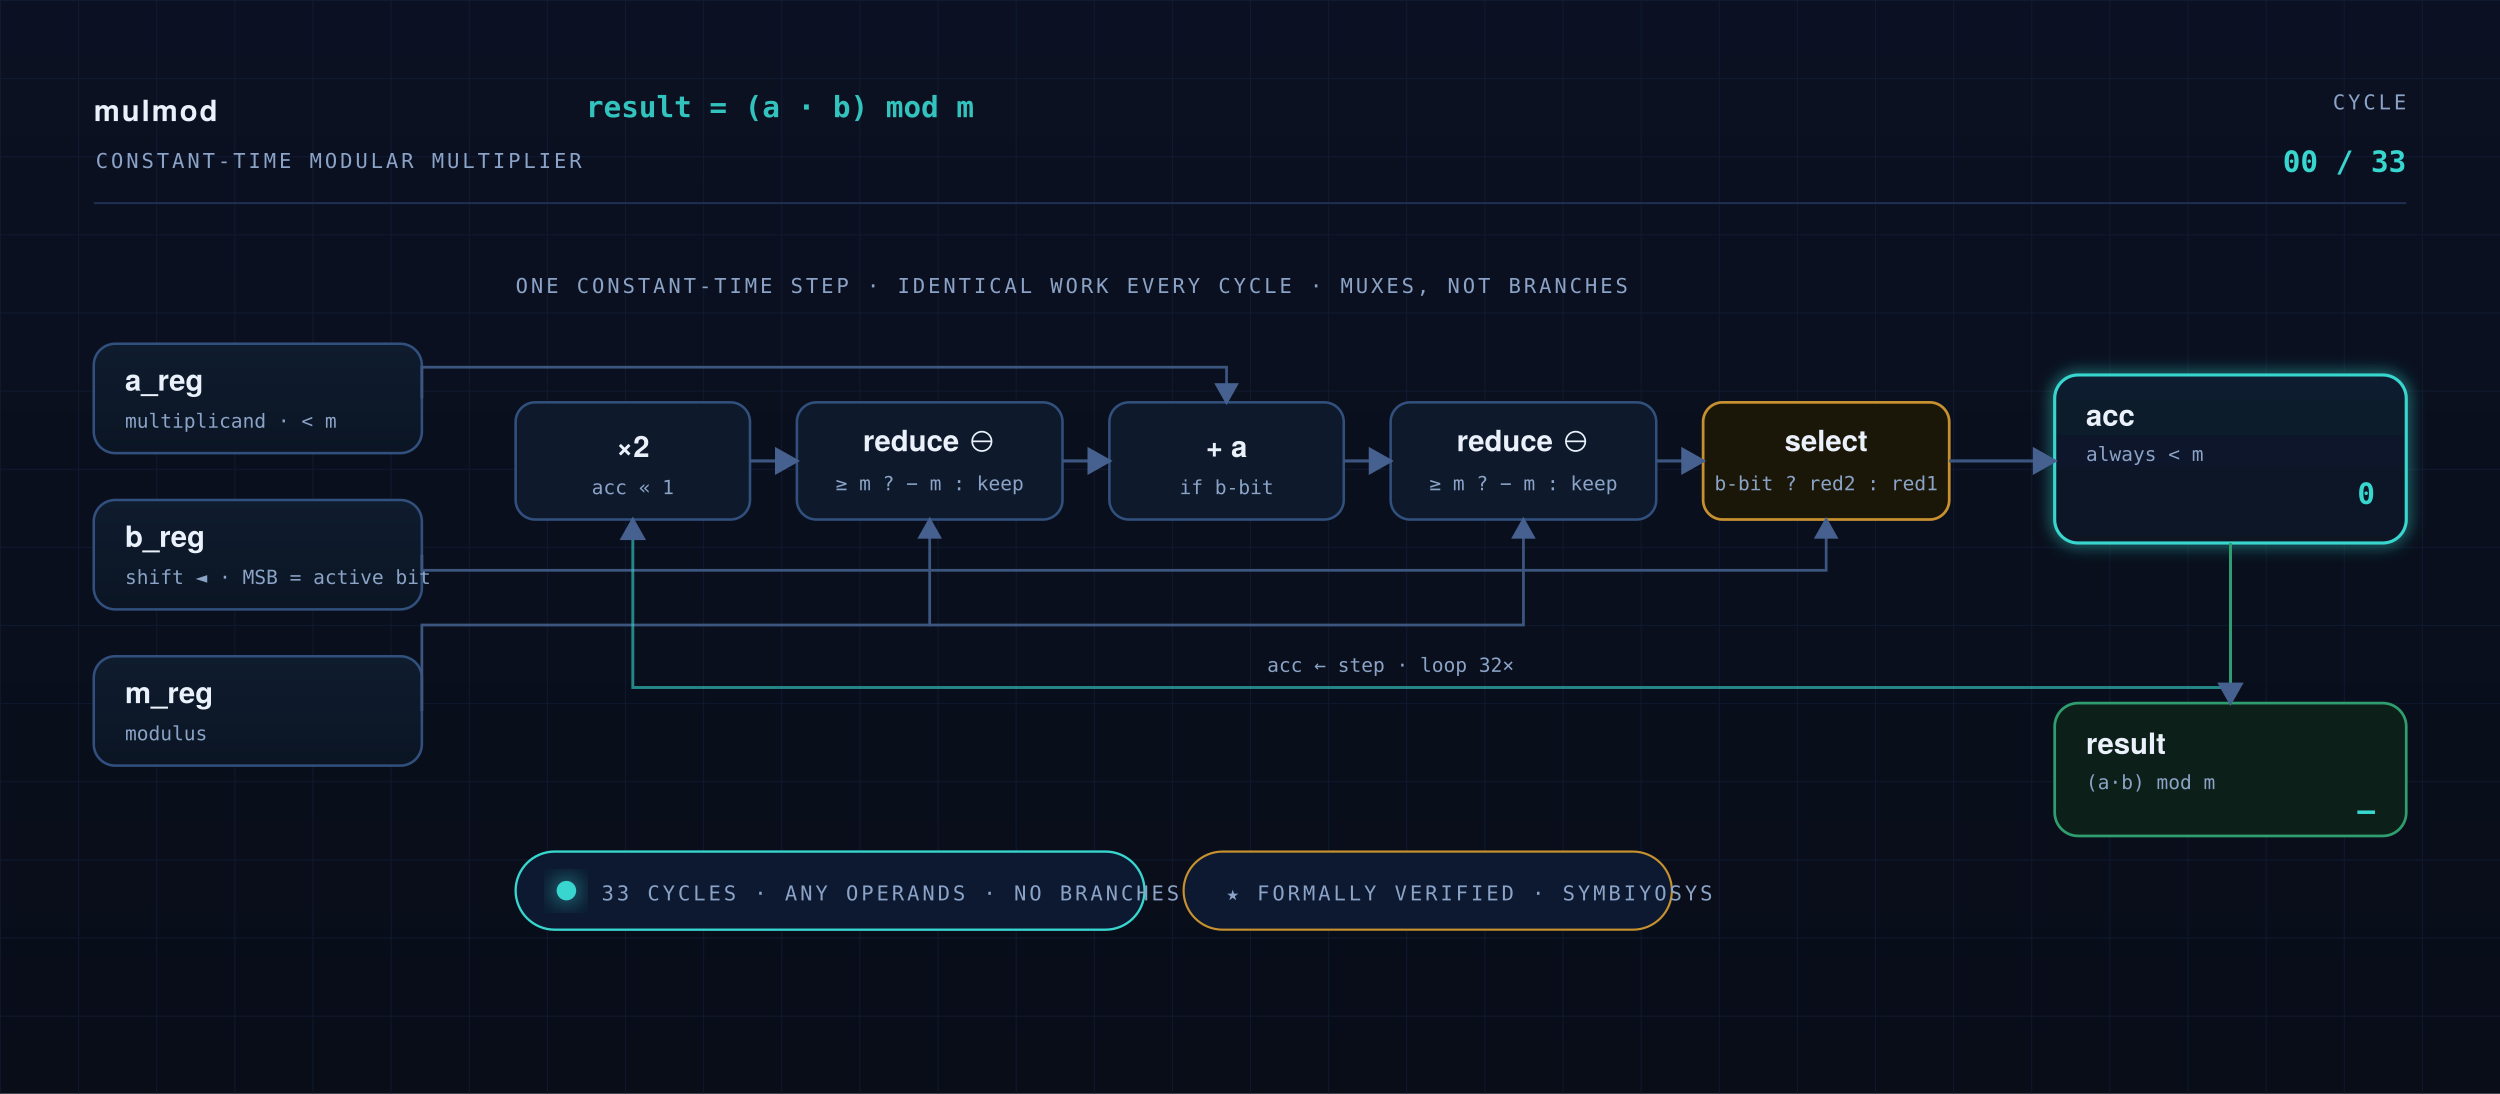
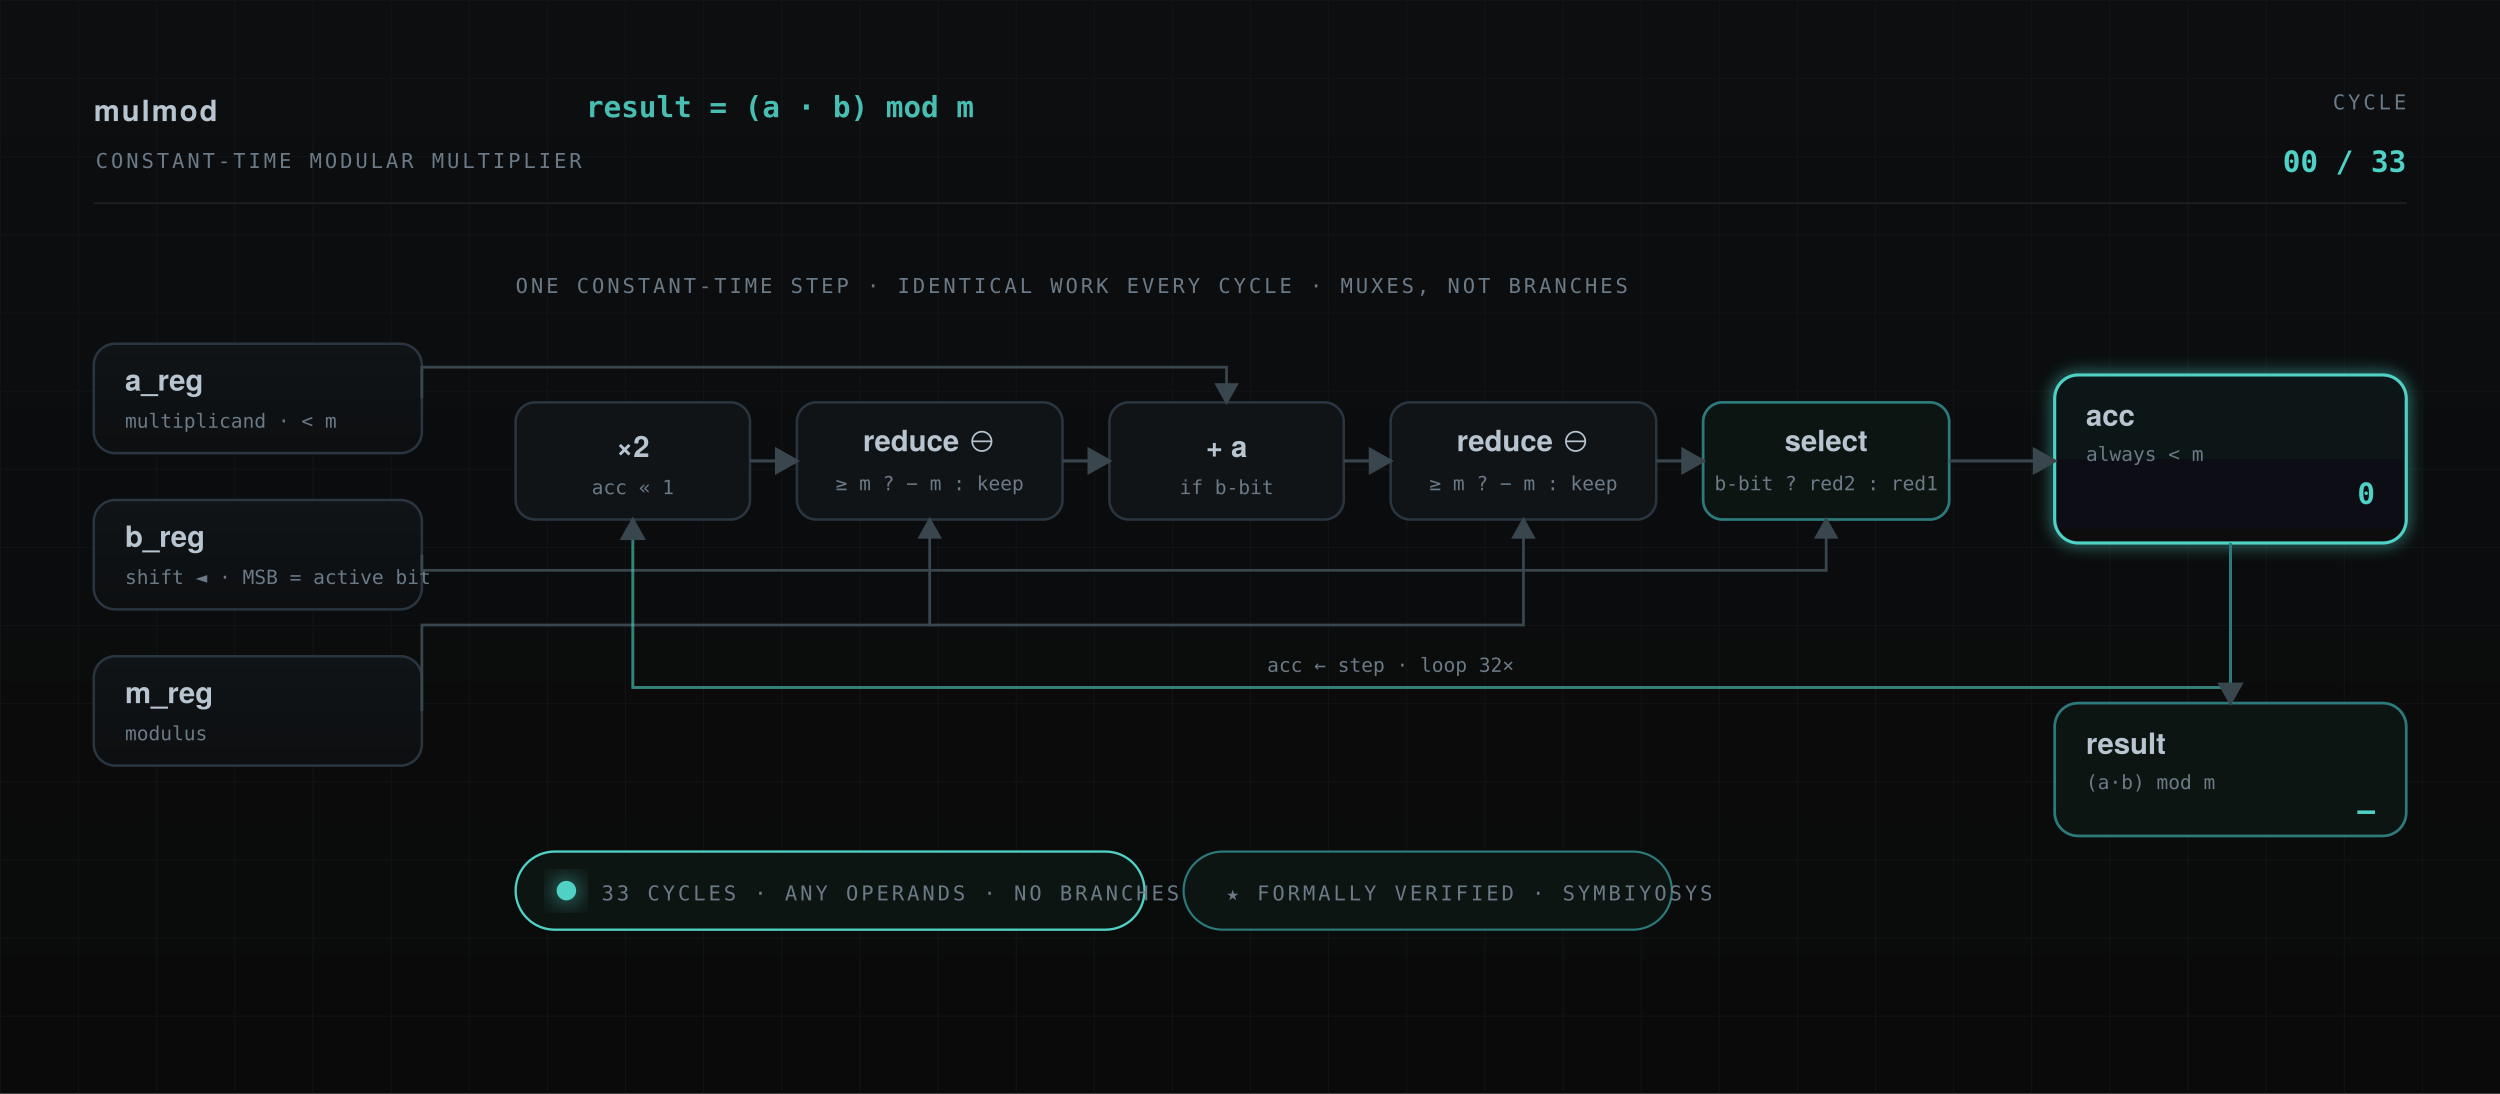
<svg xmlns="http://www.w3.org/2000/svg" viewBox="0 0 1280 560" font-family="'Space Grotesk','Helvetica Neue',sans-serif">
  <defs>
    <linearGradient id="bg" x1="0" y1="0" x2="0" y2="1">
-       <stop offset="0" stop-color="#0b1122" />
-       <stop offset="1" stop-color="#080d18" />
+       <stop offset="0" stop-color="#0c0e10" />
+       <stop offset="1" stop-color="#0a0a0a" />
    </linearGradient>
    <linearGradient id="accgrad" x1="0" y1="0" x2="0" y2="1">
-       <stop offset="0" stop-color="#0f1c2e" />
-       <stop offset="1" stop-color="#0b1524" />
+       <stop offset="0" stop-color="#101417" />
+       <stop offset="1" stop-color="#0d0f11" />
    </linearGradient>
    <pattern id="grid" width="40" height="40" patternUnits="userSpaceOnUse">
-       <path d="M40 0H0V40" fill="none" stroke="#12203a" stroke-width="1" />
+       <path d="M40 0H0V40" fill="none" stroke="#14181c" stroke-width="1" />
    </pattern>
    <filter id="glow" x="-40%" y="-40%" width="180%" height="180%">
      <feGaussianBlur stdDeviation="4" result="b" />
      <feMerge>
        <feMergeNode in="b" />
        <feMergeNode in="SourceGraphic" />
      </feMerge>
    </filter>
    <filter id="glowA" x="-60%" y="-60%" width="220%" height="220%">
      <feGaussianBlur stdDeviation="6" result="b" />
      <feMerge>
        <feMergeNode in="b" />
        <feMergeNode in="SourceGraphic" />
      </feMerge>
    </filter>
    <marker id="arr" markerWidth="9" markerHeight="9" refX="7" refY="4.5" orient="auto">
-       <path d="M0 0L8 4.5L0 9Z" fill="#46618f" />
+       <path d="M0 0L8 4.5L0 9Z" fill="#3a464e" />
    </marker>
    <style>
-       .stage{fill:#0e1a2c;stroke:#31507d;stroke-width:1.3}
-       .name{fill:#eaf1fb;font-size:15px;font-weight:600}
-       .kick{fill:#8ba3c7;font-size:10.5px;font-family:'Space Mono',monospace;letter-spacing:1.5px}
-       .val{fill:#37d6cf;font-size:15px;font-family:'Space Mono',monospace;font-weight:700}
-       .mux{fill:#8ba3c7;font-size:10px;font-family:'Space Mono',monospace}
+       .stage{fill:#101417;stroke:#2a3540;stroke-width:1.3}
+       .name{fill:#b8c5d0;font-size:15px;font-weight:600}
+       .kick{fill:#6b7a86;font-size:10.5px;font-family:'Space Mono',monospace;letter-spacing:1.5px}
+       .val{fill:#4fd1c5;font-size:15px;font-family:'Space Mono',monospace;font-weight:700}
+       .mux{fill:#6b7a86;font-size:10px;font-family:'Space Mono',monospace}
    </style>
  </defs>
  <rect width="1280" height="560" fill="url(#bg)" />
  <rect width="1280" height="560" fill="url(#grid)" opacity="0.6" />
  <text x="48" y="62" class="name" font-size="34" letter-spacing="1">mulmod</text>
-   <text x="49" y="86" class="kick" fill="#37d6cf">CONSTANT-TIME MODULAR MULTIPLIER</text>
+   <text x="49" y="86" class="kick" fill="#4fd1c5">CONSTANT-TIME MODULAR MULTIPLIER</text>
  <text x="300" y="60" class="val" font-size="19" opacity="0.9">result = (a · b) mod m</text>
-   <line x1="48" y1="104" x2="1232" y2="104" stroke="#1e3152" stroke-width="1" />
+   <line x1="48" y1="104" x2="1232" y2="104" stroke="#1a1f24" stroke-width="1" />
  <text x="1232" y="56" text-anchor="end" class="kick">CYCLE</text>
  <text id="cyc" x="1232" y="88" text-anchor="end" class="val" font-size="26">00 / 33</text>
-   <rect x="48" y="176" width="168" height="56" rx="11" fill="url(#accgrad)" stroke="#31507d" stroke-width="1.3" />
+   <rect x="48" y="176" width="168" height="56" rx="11" fill="url(#accgrad)" stroke="#2a3540" stroke-width="1.3" />
  <text x="64" y="200" class="name" font-size="14">a_reg</text>
  <text x="64" y="219" class="mux">multiplicand · &lt; m</text>
-   <rect x="48" y="256" width="168" height="56" rx="11" fill="url(#accgrad)" stroke="#31507d" stroke-width="1.3" />
+   <rect x="48" y="256" width="168" height="56" rx="11" fill="url(#accgrad)" stroke="#2a3540" stroke-width="1.3" />
  <text x="64" y="280" class="name" font-size="14">b_reg</text>
  <text x="64" y="299" class="mux">shift ◄ · MSB = active bit</text>
-   <rect x="48" y="336" width="168" height="56" rx="11" fill="url(#accgrad)" stroke="#31507d" stroke-width="1.3" />
+   <rect x="48" y="336" width="168" height="56" rx="11" fill="url(#accgrad)" stroke="#2a3540" stroke-width="1.3" />
  <text x="64" y="360" class="name" font-size="14">m_reg</text>
  <text x="64" y="379" class="mux">modulus</text>
  <text x="264" y="150" class="kick">ONE CONSTANT-TIME STEP · IDENTICAL WORK EVERY CYCLE · MUXES, NOT BRANCHES</text>
  <g id="s_dbl">
    <rect x="264" y="206" width="120" height="60" rx="10" class="stage" />
    <text x="324" y="234" text-anchor="middle" class="name">×2</text>
    <text x="324" y="253" text-anchor="middle" class="mux">acc « 1</text>
  </g>
  <g id="s_red1">
    <rect x="408" y="206" width="136" height="60" rx="10" class="stage" />
    <text x="476" y="231" text-anchor="middle" class="name" font-size="14">reduce ⊖</text>
    <text x="476" y="251" text-anchor="middle" class="mux">≥ m ? − m : keep</text>
  </g>
  <g id="s_add">
    <rect x="568" y="206" width="120" height="60" rx="10" class="stage" />
    <text x="628" y="234" text-anchor="middle" class="name">+ a</text>
    <text x="628" y="253" text-anchor="middle" class="mux">if b-bit</text>
  </g>
  <g id="s_red2">
    <rect x="712" y="206" width="136" height="60" rx="10" class="stage" />
    <text x="780" y="231" text-anchor="middle" class="name" font-size="14">reduce ⊖</text>
    <text x="780" y="251" text-anchor="middle" class="mux">≥ m ? − m : keep</text>
  </g>
  <g id="s_mux">
-     <rect x="872" y="206" width="126" height="60" rx="10" fill="#1a1608" stroke="#c8912f" stroke-width="1.4" />
-     <text x="935" y="231" text-anchor="middle" class="name" font-size="14" fill="#ffce7a">select</text>
-     <text x="935" y="251" text-anchor="middle" class="mux" fill="#d8b072">b-bit ? red2 : red1</text>
+     <rect x="872" y="206" width="126" height="60" rx="10" fill="#0d1513" stroke="#2c7a7b" stroke-width="1.4" />
+     <text x="935" y="231" text-anchor="middle" class="name" font-size="14" fill="#81e6d9">select</text>
+     <text x="935" y="251" text-anchor="middle" class="mux" fill="#6b9a92">b-bit ? red2 : red1</text>
  </g>
  <g id="s_acc">
-     <rect x="1052" y="192" width="180" height="86" rx="12" fill="url(#accgrad)" stroke="#37d6cf" stroke-width="1.6" filter="url(#glow)" />
+     <rect x="1052" y="192" width="180" height="86" rx="12" fill="url(#accgrad)" stroke="#4fd1c5" stroke-width="1.6" filter="url(#glow)" />
    <text x="1068" y="218" class="name" font-size="14">acc</text>
    <text x="1068" y="236" class="mux">always &lt; m</text>
    <text id="accv" x="1216" y="258" text-anchor="end" class="val" font-size="24">0</text>
  </g>
-   <rect x="1052" y="360" width="180" height="68" rx="12" fill="#0c1f18" stroke="#2f9e6f" stroke-width="1.4" />
-   <text x="1068" y="386" class="name" font-size="14" fill="#8ff0c4">result</text>
-   <text x="1068" y="404" class="mux" fill="#6fb99a">(a·b) mod m</text>
-   <text id="resv" x="1216" y="420" text-anchor="end" class="val" font-size="22" fill="#8ff0c4">—</text>
-   <rect x="264" y="436" width="322" height="40" rx="20" fill="#0c1930" stroke="#37d6cf" stroke-width="1.2" />
-   <circle cx="290" cy="456" r="5" fill="#37d6cf" filter="url(#glowA)" />
-   <text x="308" y="461" class="kick" fill="#bfe9e6">33 CYCLES · ANY OPERANDS · NO BRANCHES</text>
-   <rect x="606" y="436" width="250" height="40" rx="20" fill="#0c1930" stroke="#c8912f" stroke-width="1.1" />
-   <text x="628" y="461" class="kick" fill="#e2c48d">★ FORMALLY VERIFIED · SYMBIYOSYS</text>
-   <g fill="none" stroke="#3c5680" stroke-width="1.6" marker-end="url(#arr)">
+   <rect x="1052" y="360" width="180" height="68" rx="12" fill="#0d1513" stroke="#2c7a7b" stroke-width="1.4" />
+   <text x="1068" y="386" class="name" font-size="14" fill="#81e6d9">result</text>
+   <text x="1068" y="404" class="mux" fill="#6b9a92">(a·b) mod m</text>
+   <text id="resv" x="1216" y="420" text-anchor="end" class="val" font-size="22" fill="#81e6d9">—</text>
+   <rect x="264" y="436" width="322" height="40" rx="20" fill="#0d1513" stroke="#4fd1c5" stroke-width="1.2" />
+   <circle cx="290" cy="456" r="5" fill="#4fd1c5" filter="url(#glowA)" />
+   <text x="308" y="461" class="kick" fill="#a9e6e0">33 CYCLES · ANY OPERANDS · NO BRANCHES</text>
+   <rect x="606" y="436" width="250" height="40" rx="20" fill="#0d1513" stroke="#2c7a7b" stroke-width="1.1" />
+   <text x="628" y="461" class="kick" fill="#4fd1c5">★ FORMALLY VERIFIED · SYMBIYOSYS</text>
+   <g fill="none" stroke="#3a464e" stroke-width="1.6" marker-end="url(#arr)">
    <path d="M384 236 H408" />
    <path d="M544 236 H568" />
    <path d="M688 236 H712" />
    <path d="M848 236 H872" />
    <path d="M998 236 H1052" />
  </g>
-   <g fill="none" stroke="#3c5680" stroke-width="1.4" marker-end="url(#arr)">
+   <g fill="none" stroke="#3a464e" stroke-width="1.4" marker-end="url(#arr)">
    <path d="M216 204 V188 H628 V206" />
    <path d="M216 284 V292 H935 V266" />
    <path d="M216 364 V320 H476 V266" />
    <path d="M476 320 H780 V266" />
  </g>
-   <path d="M1142 278 V352 H324 V266" fill="none" stroke="#37d6cf" stroke-width="1.5" stroke-opacity="0.6" marker-end="url(#arr)" />
-   <text x="712" y="344" text-anchor="middle" class="mux" fill="#4fb6b0">acc ← step · loop 32×</text>
-   <path d="M1142 278 V360" fill="none" stroke="#2f9e6f" stroke-width="1.5" marker-end="url(#arr)" />
+   <path d="M1142 278 V352 H324 V266" fill="none" stroke="#4fd1c5" stroke-width="1.5" stroke-opacity="0.6" marker-end="url(#arr)" />
+   <text x="712" y="344" text-anchor="middle" class="mux" fill="#6b9a92">acc ← step · loop 32×</text>
+   <path d="M1142 278 V360" fill="none" stroke="#2c7a7b" stroke-width="1.5" marker-end="url(#arr)" />
</svg>
